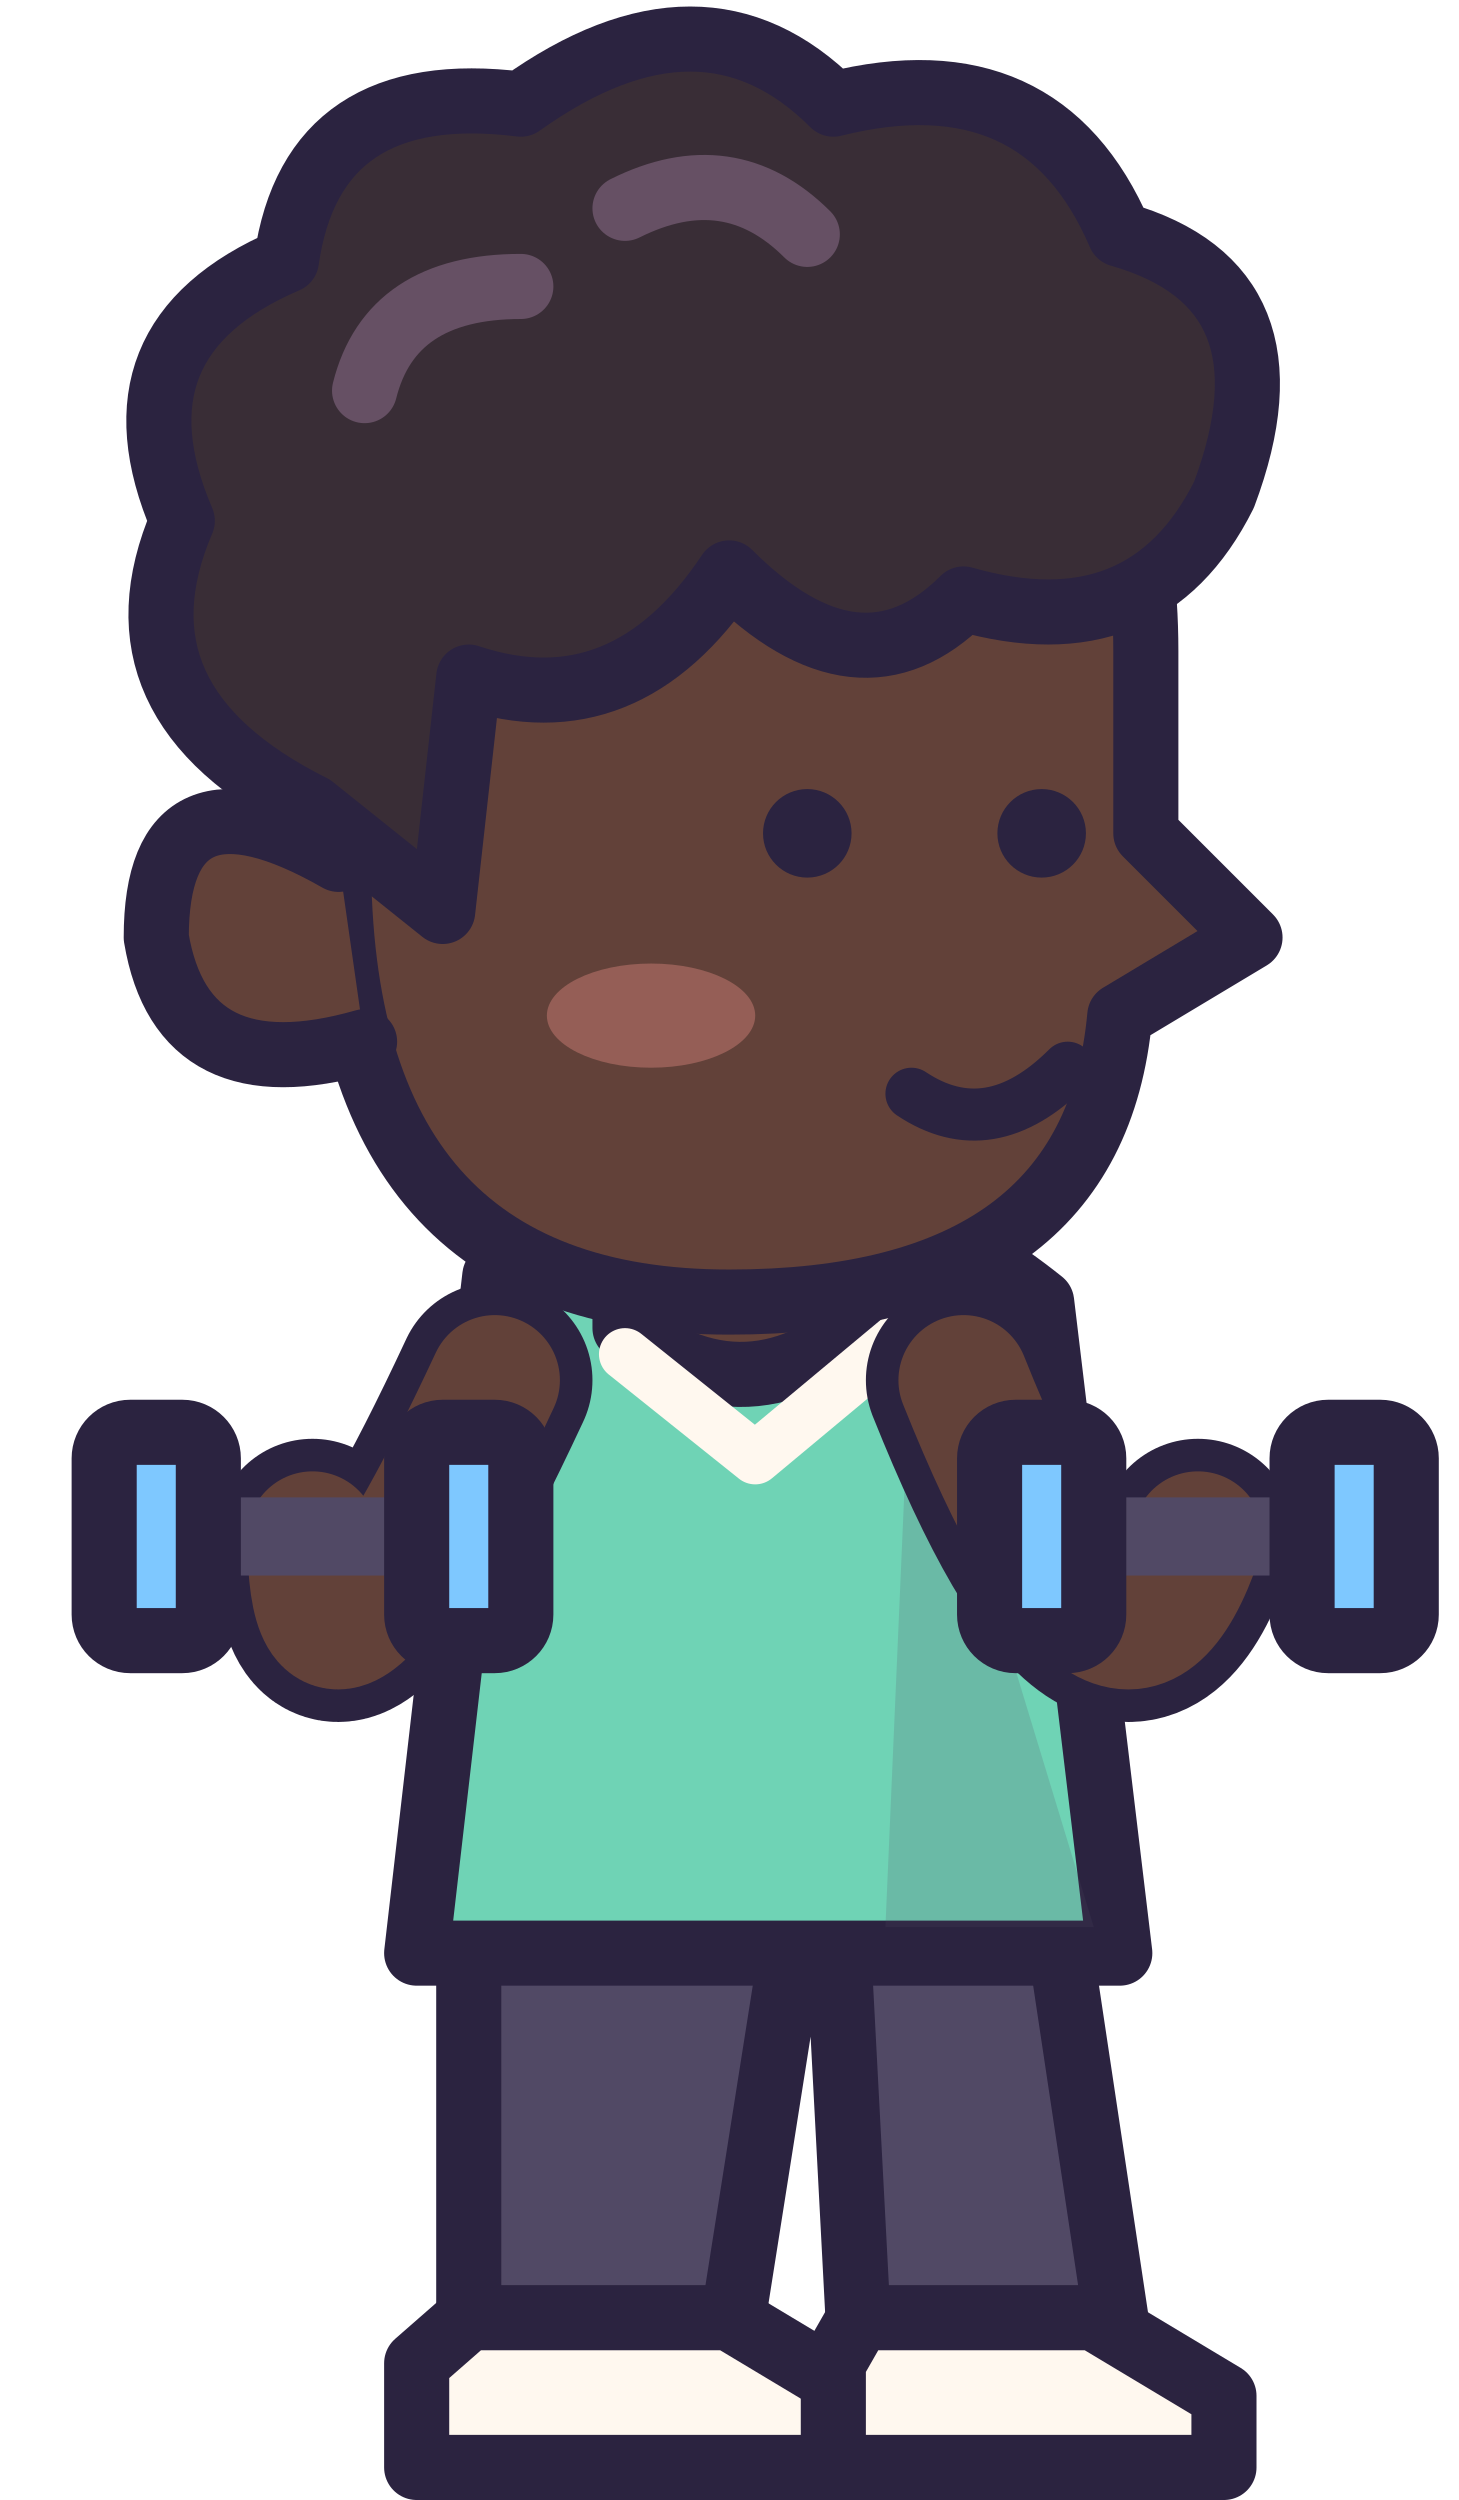
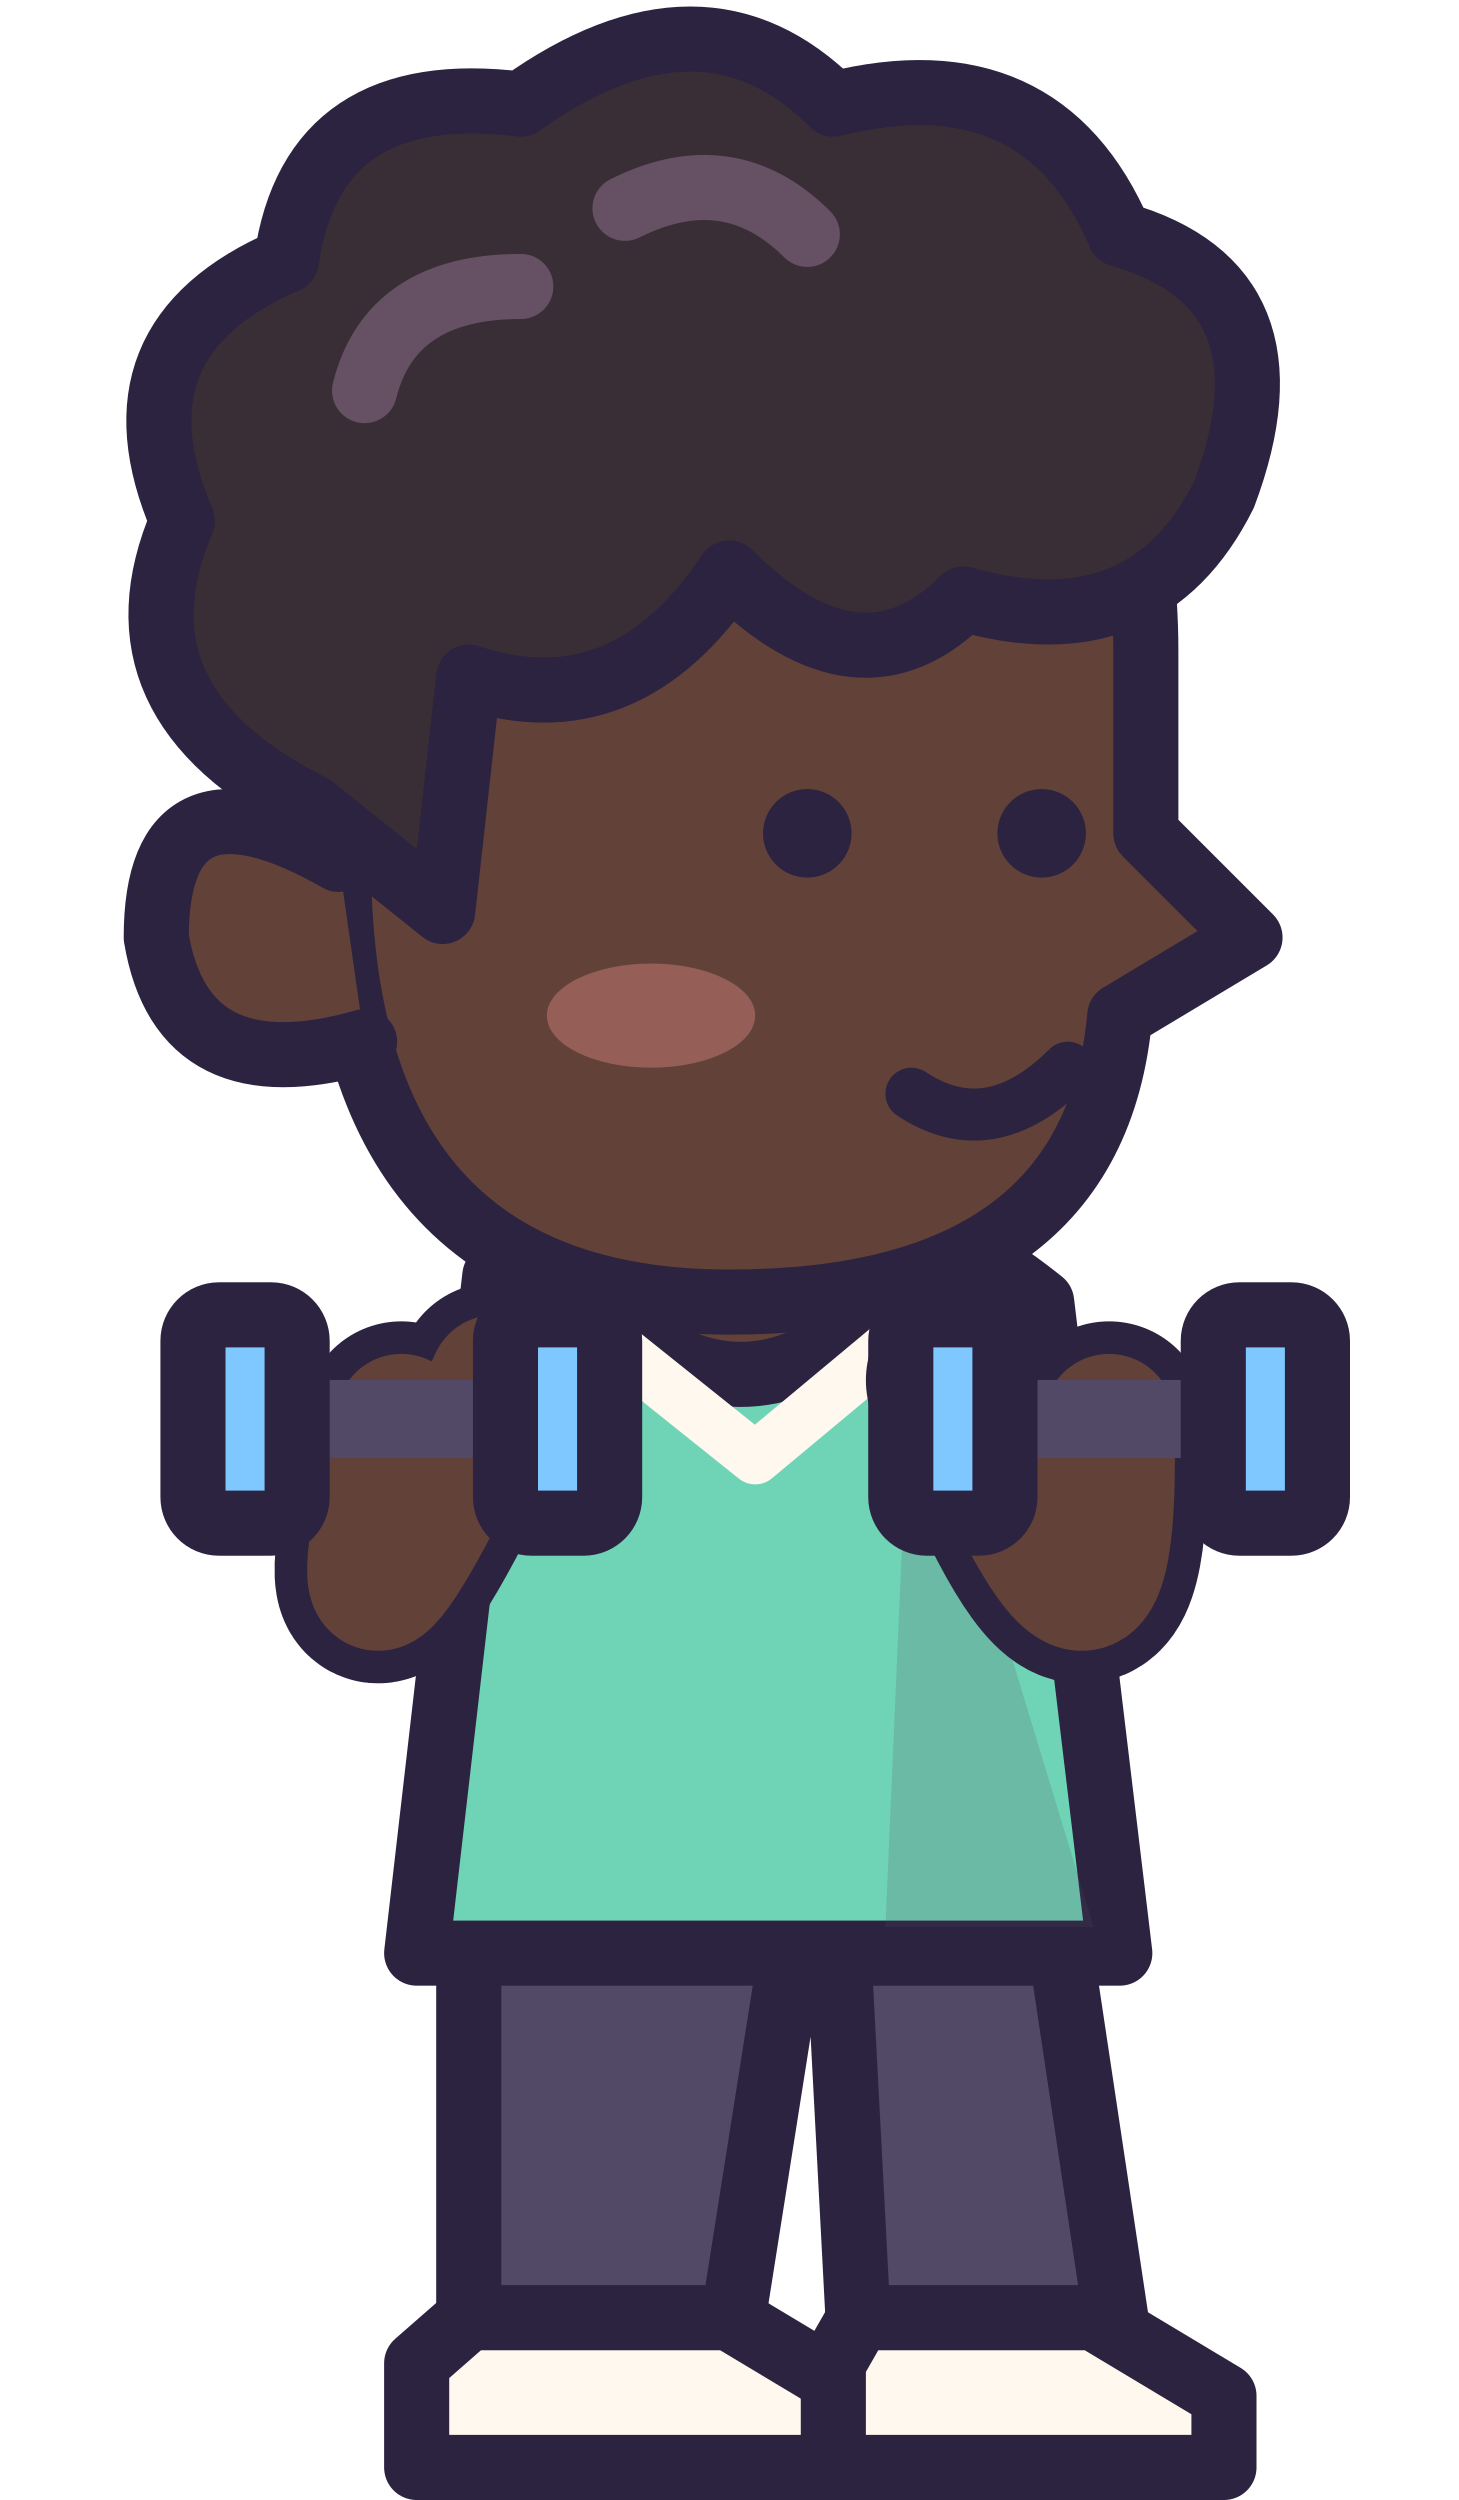
<svg xmlns="http://www.w3.org/2000/svg" width="56" height="96" viewBox="0 0 56 96">
  <g stroke="#2b2340" stroke-width="2.5" stroke-linecap="round" stroke-linejoin="round">
    <path d="M18 71v19h10l3-19m1 0 1 19h10l-3-20" fill="#514965" vector-effect="non-scaling-stroke" />
    <g transform="translate(0 0)">
      <path d="M18 89h10l5 3v2.75H16v-4Z" fill="#fff8ef" vector-effect="non-scaling-stroke" />
    </g>
    <g transform="translate(0 0)">
      <path d="M33 89h9l5 3v2.75H32v-4Z" fill="#fff8ef" vector-effect="non-scaling-stroke" />
    </g>
    <path d="M19 49q11-7 21 1l3 25H16Z" fill="#6fd3b5" vector-effect="non-scaling-stroke" />
    <path d="M35 51l7 23h-8Z" fill="#514965" stroke="none" opacity="0.18" vector-effect="non-scaling-stroke" />
    <path d="M24 44v7q5 4 10-1v-7" fill="#624139" vector-effect="non-scaling-stroke" />
    <path d="M24 52l5 4 6-5" fill="none" stroke="#fff8ef" stroke-width="2" vector-effect="non-scaling-stroke" />
-     <path d="M19 53Q12 68 12 59" fill="none" stroke="#2b2340" stroke-width="7.5" vector-effect="non-scaling-stroke" />
-     <path d="M19 53Q12 68 12 59" fill="none" stroke="#624139" stroke-width="5" vector-effect="non-scaling-stroke" />
-     <path d="M37 53Q43 68 46 59" fill="none" stroke="#2b2340" stroke-width="7.5" vector-effect="non-scaling-stroke" />
-     <path d="M37 53Q43 68 46 59" fill="none" stroke="#624139" stroke-width="5" vector-effect="non-scaling-stroke" />
+     <path d="M19 53Q12 68 15.41 54.49" fill="none" stroke="#2b2340" stroke-width="7.5" vector-effect="non-scaling-stroke" />
+     <path d="M19 53Q12 68 15.41 54.49" fill="none" stroke="#624139" stroke-width="5" vector-effect="non-scaling-stroke" />
+     <path d="M37 53Q43 68 42.59 54.49" fill="none" stroke="#2b2340" stroke-width="7.5" vector-effect="non-scaling-stroke" />
+     <path d="M37 53Q43 68 42.59 54.49" fill="none" stroke="#624139" stroke-width="5" vector-effect="non-scaling-stroke" />
    <g transform="translate(0 0) rotate(0 28 35)">
      <path d="M13 23q0-13 16-13 15 0 15 15v7l4 4-5 3q-1 11-15 11-15 0-15-17Z" fill="#624139" vector-effect="non-scaling-stroke" />
      <path d="M13 33q-7-4-7 3 1 6 8 4" fill="#624139" vector-effect="non-scaling-stroke" />
      <path d="M12 31q-8-4-5-11-3-7 4-10 1-7 9-6 7-5 12 0 8-2 11 5 7 2 4 10-3 6-10 4-4 4-9-1-4 6-10 4l-1 9Z" fill="#392d36" vector-effect="non-scaling-stroke" />
      <path d="M14 15q1-4 6-4m4-3q4-2 7 1" fill="none" stroke="#665064" stroke-width="2.5" vector-effect="non-scaling-stroke" />
      <circle cx="31" cy="32" r="1.7" fill="#2b2340" stroke="none" vector-effect="non-scaling-stroke" />
      <circle cx="40" cy="32" r="1.7" fill="#2b2340" stroke="none" vector-effect="non-scaling-stroke" />
      <path d="M35 42q3 2 6-1" fill="none" stroke="#2b2340" stroke-width="2" vector-effect="non-scaling-stroke" />
      <ellipse cx="25" cy="39" rx="4" ry="2" fill="#955e56" stroke="none" vector-effect="non-scaling-stroke" />
    </g>
-     <path d="M6 59h12" fill="none" stroke="#514965" stroke-width="3" vector-effect="non-scaling-stroke" />
-     <rect x="4" y="55" width="4" height="8" rx="1" fill="#7ec8ff" vector-effect="non-scaling-stroke" />
-     <rect x="16" y="55" width="4" height="8" rx="1" fill="#7ec8ff" vector-effect="non-scaling-stroke" />
-     <path d="M40 59h12" fill="none" stroke="#514965" stroke-width="3" vector-effect="non-scaling-stroke" />
-     <rect x="38" y="55" width="4" height="8" rx="1" fill="#7ec8ff" vector-effect="non-scaling-stroke" />
-     <rect x="50" y="55" width="4" height="8" rx="1" fill="#7ec8ff" vector-effect="non-scaling-stroke" />
+     <path d="M6 69h12" fill="none" stroke="#514965" stroke-width="3" vector-effect="non-scaling-stroke" transform="translate(3.41 -14.51)" />
+     <rect x="4" y="65" width="4" height="8" rx="1" fill="#7ec8ff" vector-effect="non-scaling-stroke" transform="translate(3.41 -14.51)" />
+     <rect x="16" y="65" width="4" height="8" rx="1" fill="#7ec8ff" vector-effect="non-scaling-stroke" transform="translate(3.41 -14.51)" />
+     <path d="M40 69h12" fill="none" stroke="#514965" stroke-width="3" vector-effect="non-scaling-stroke" transform="translate(-3.41 -14.51)" />
+     <rect x="38" y="65" width="4" height="8" rx="1" fill="#7ec8ff" vector-effect="non-scaling-stroke" transform="translate(-3.41 -14.51)" />
+     <rect x="50" y="65" width="4" height="8" rx="1" fill="#7ec8ff" vector-effect="non-scaling-stroke" transform="translate(-3.41 -14.51)" />
  </g>
</svg>
